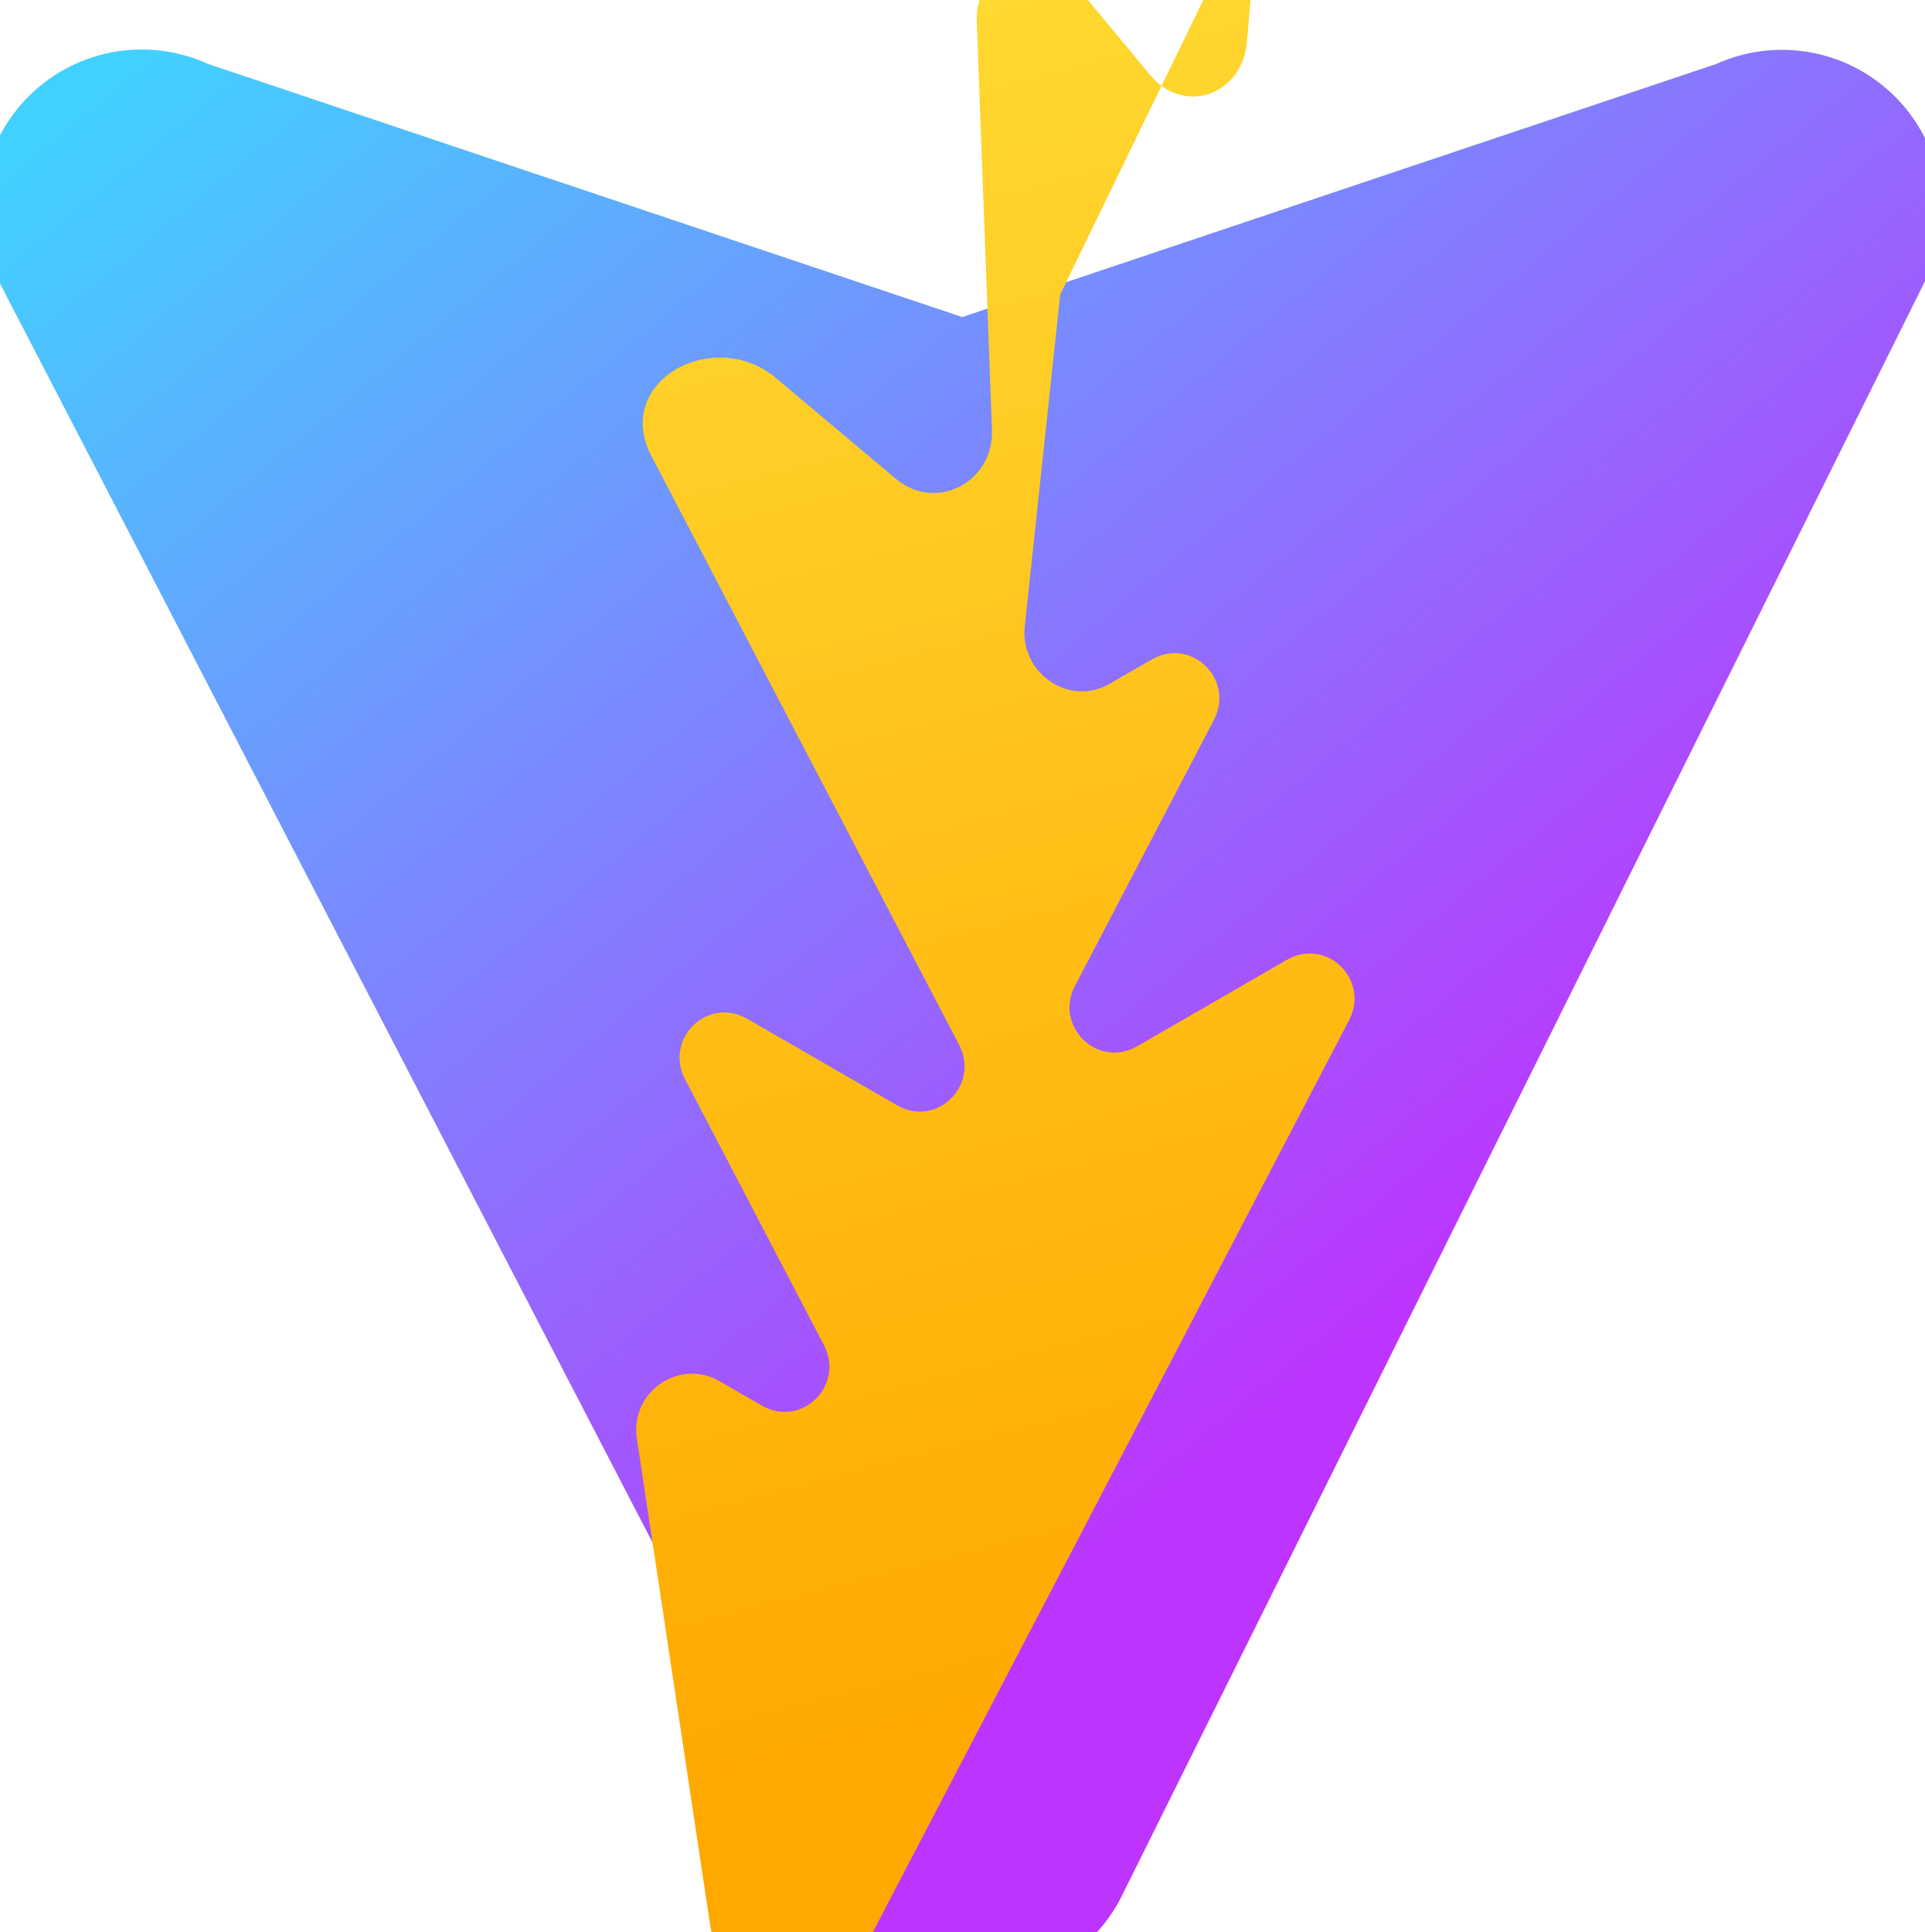
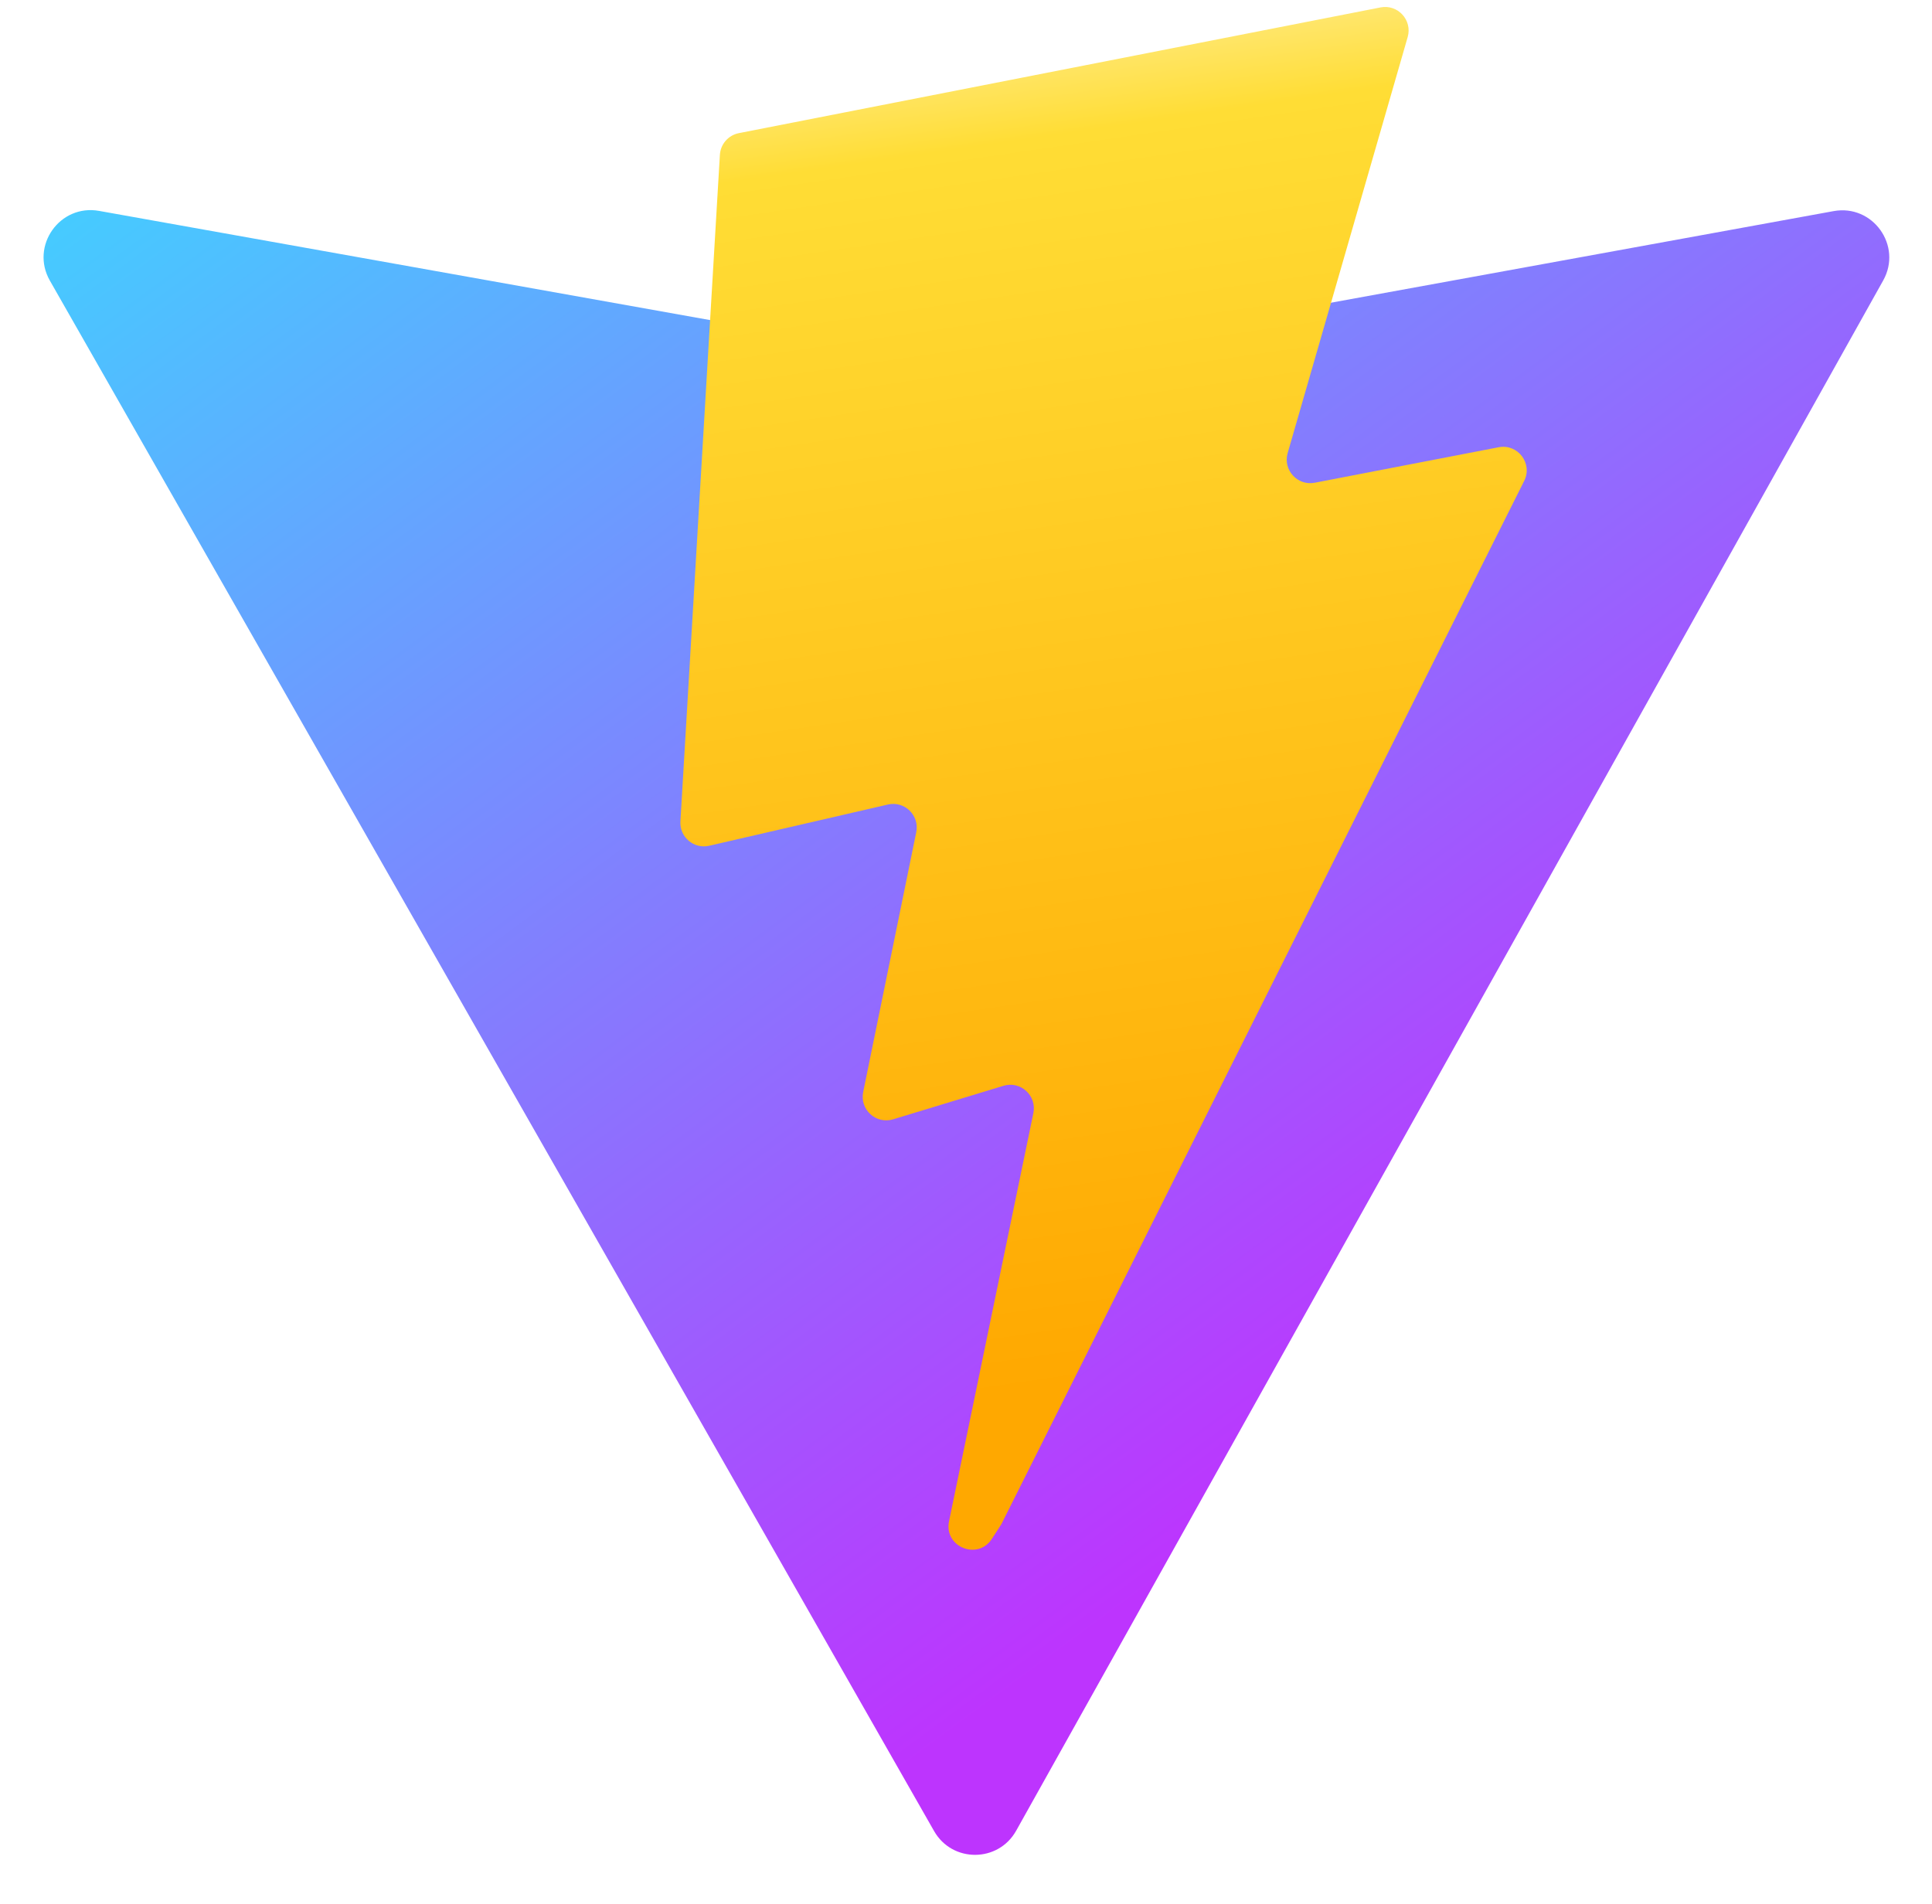
- <svg xmlns="http://www.w3.org/2000/svg" aria-hidden="true" role="img" width="256" height="257" preserveAspectRatio="xMidYMid meet" viewBox="0 0 256 257">
+ <svg xmlns="http://www.w3.org/2000/svg" width="410" height="404" viewBox="0 0 410 404" fill="none">
+   <path d="M399.641 59.525L215.643 388.545C211.844 395.338 202.084 395.378 198.228 388.618L10.582 59.556C6.381 52.19 12.68 43.267 21.028 44.759L205.223 77.682C206.398 77.892 207.601 77.89 208.776 77.676L389.119 44.806C397.439 43.289 403.768 52.143 399.641 59.525Z" fill="url(#paint0_linear)" />
+   <path d="M292.965 1.574L156.801 28.255C154.563 28.694 152.906 30.59 152.771 32.866L144.395 174.33C144.198 177.662 147.258 180.248 150.51 179.498L188.42 170.749C191.967 169.931 195.172 173.055 194.443 176.622L183.18 231.775C182.422 235.487 185.907 238.661 189.532 237.56L212.947 230.446C216.577 229.344 220.065 232.527 219.297 236.242L201.398 322.875C200.278 328.294 207.486 331.249 210.492 326.603L212.5 323.5L323.454 102.072C325.312 98.365 322.108 94.137 318.036 94.923L279.014 102.454C275.347 103.161 272.227 99.746 273.262 96.158L298.731 7.867C299.767 4.273 296.636 0.855 292.965 1.574Z" fill="url(#paint1_linear)" />
  <defs>
-     <linearGradient id="IconifyId1813088fe1fbc01" x1="-.828%" x2="57.636%" y1="7.652%" y2="78.411%">
-       <stop offset="0%" stop-color="#41D1FF" />
-       <stop offset="100%" stop-color="#BD34FE" />
+     <linearGradient id="paint0_linear" x1="6" y1="33" x2="235" y2="344" gradientUnits="userSpaceOnUse">
+       <stop stop-color="#41D1FF" />
+       <stop offset="1" stop-color="#BD34FE" />
    </linearGradient>
-     <linearGradient id="IconifyId1813088fe1fbc02" x1="43.376%" x2="50.316%" y1="2.242%" y2="89.03%">
-       <stop offset="0%" stop-color="#FFEA83" />
-       <stop offset="8.333%" stop-color="#FFDD35" />
-       <stop offset="100%" stop-color="#FFA800" />
+     <linearGradient id="paint1_linear" x1="194.651" y1="8.818" x2="236.076" y2="292.989" gradientUnits="userSpaceOnUse">
+       <stop stop-color="#FFEA83" />
+       <stop offset="0.083" stop-color="#FFDD35" />
+       <stop offset="1" stop-color="#FFA800" />
    </linearGradient>
  </defs>
-   <path fill="url(#IconifyId1813088fe1fbc01)" d="M255.803 37.954L148.96 252.731a21.277 21.277 0 0 1-37.468.1L.124 37.954a21.277 21.277 0 0 1 27.583-29.441L128 42.176l100.293-33.663a21.277 21.277 0 0 1 27.51 29.441z" />
-   <path fill="url(#IconifyId1813088fe1fbc02)" d="M141.037 39.164l-4.72 44.172c-.66 6.18 5.912 10.742 11.28 7.633l5.571-3.214c5.362-3.093 11.096 2.683 8.315 8.003l-18.485 35.393c-2.781 5.32 2.953 11.096 8.315 8.003l19.838-11.451c5.363-3.093 11.096 2.683 8.315 8.003l-64.743 123.97c-5.146 9.854-18.595 7.43-20.273-3.731l-9.73-64.58c-.933-6.18 5.64-10.742 11.003-7.633l5.571 3.214c5.362 3.093 11.096-2.683 8.315-8.003l-18.485-35.393c-2.781-5.32 2.953-11.096 8.315-8.003l19.838 11.451c5.362 3.093 11.096-2.683 8.315-8.003l-40.957-78.37c-5.147-9.855 8.303-17.3 16.594-10.332l15.919 13.384c5.363 4.512 13.066.466 12.806-6.522l-2.023-54.382c-.253-6.988 8.1-10.831 12.571-5.444l10.52 12.67c4.471 5.387 12.248 2.633 12.852-4.393l4.337-50.398c.6-6.988 9.546-9.143 13.136-3.139z" />
</svg>
